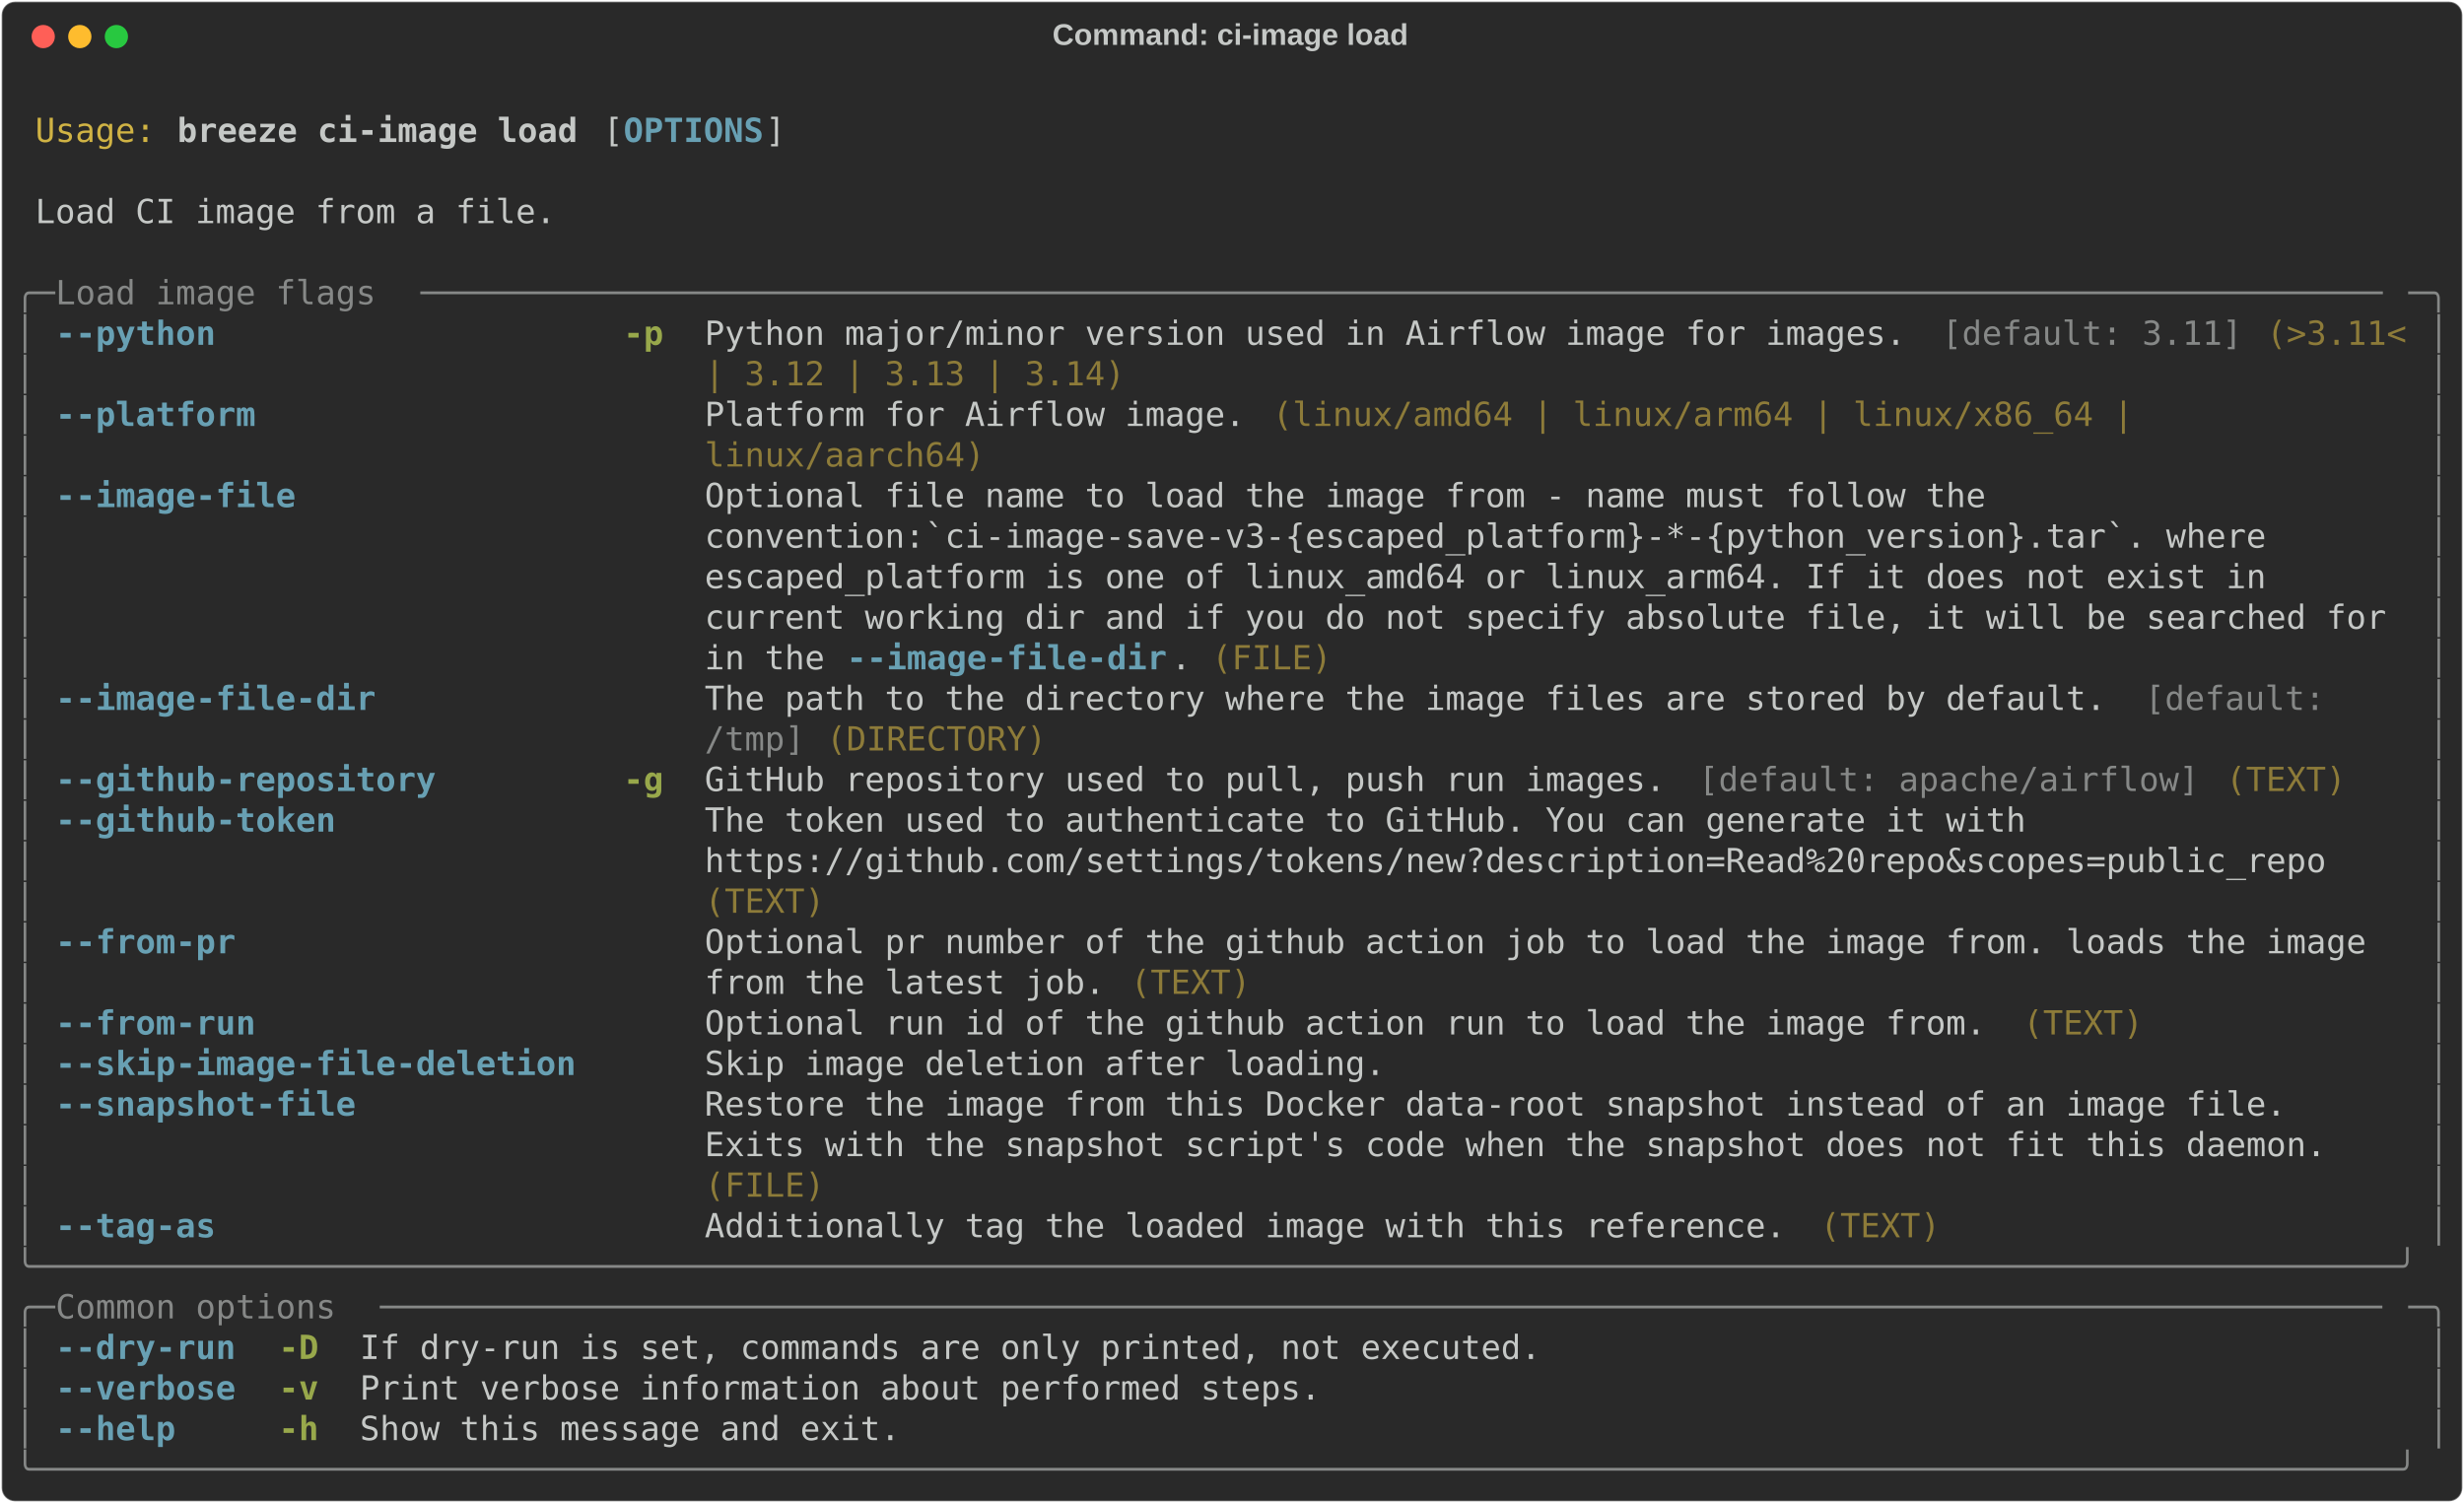
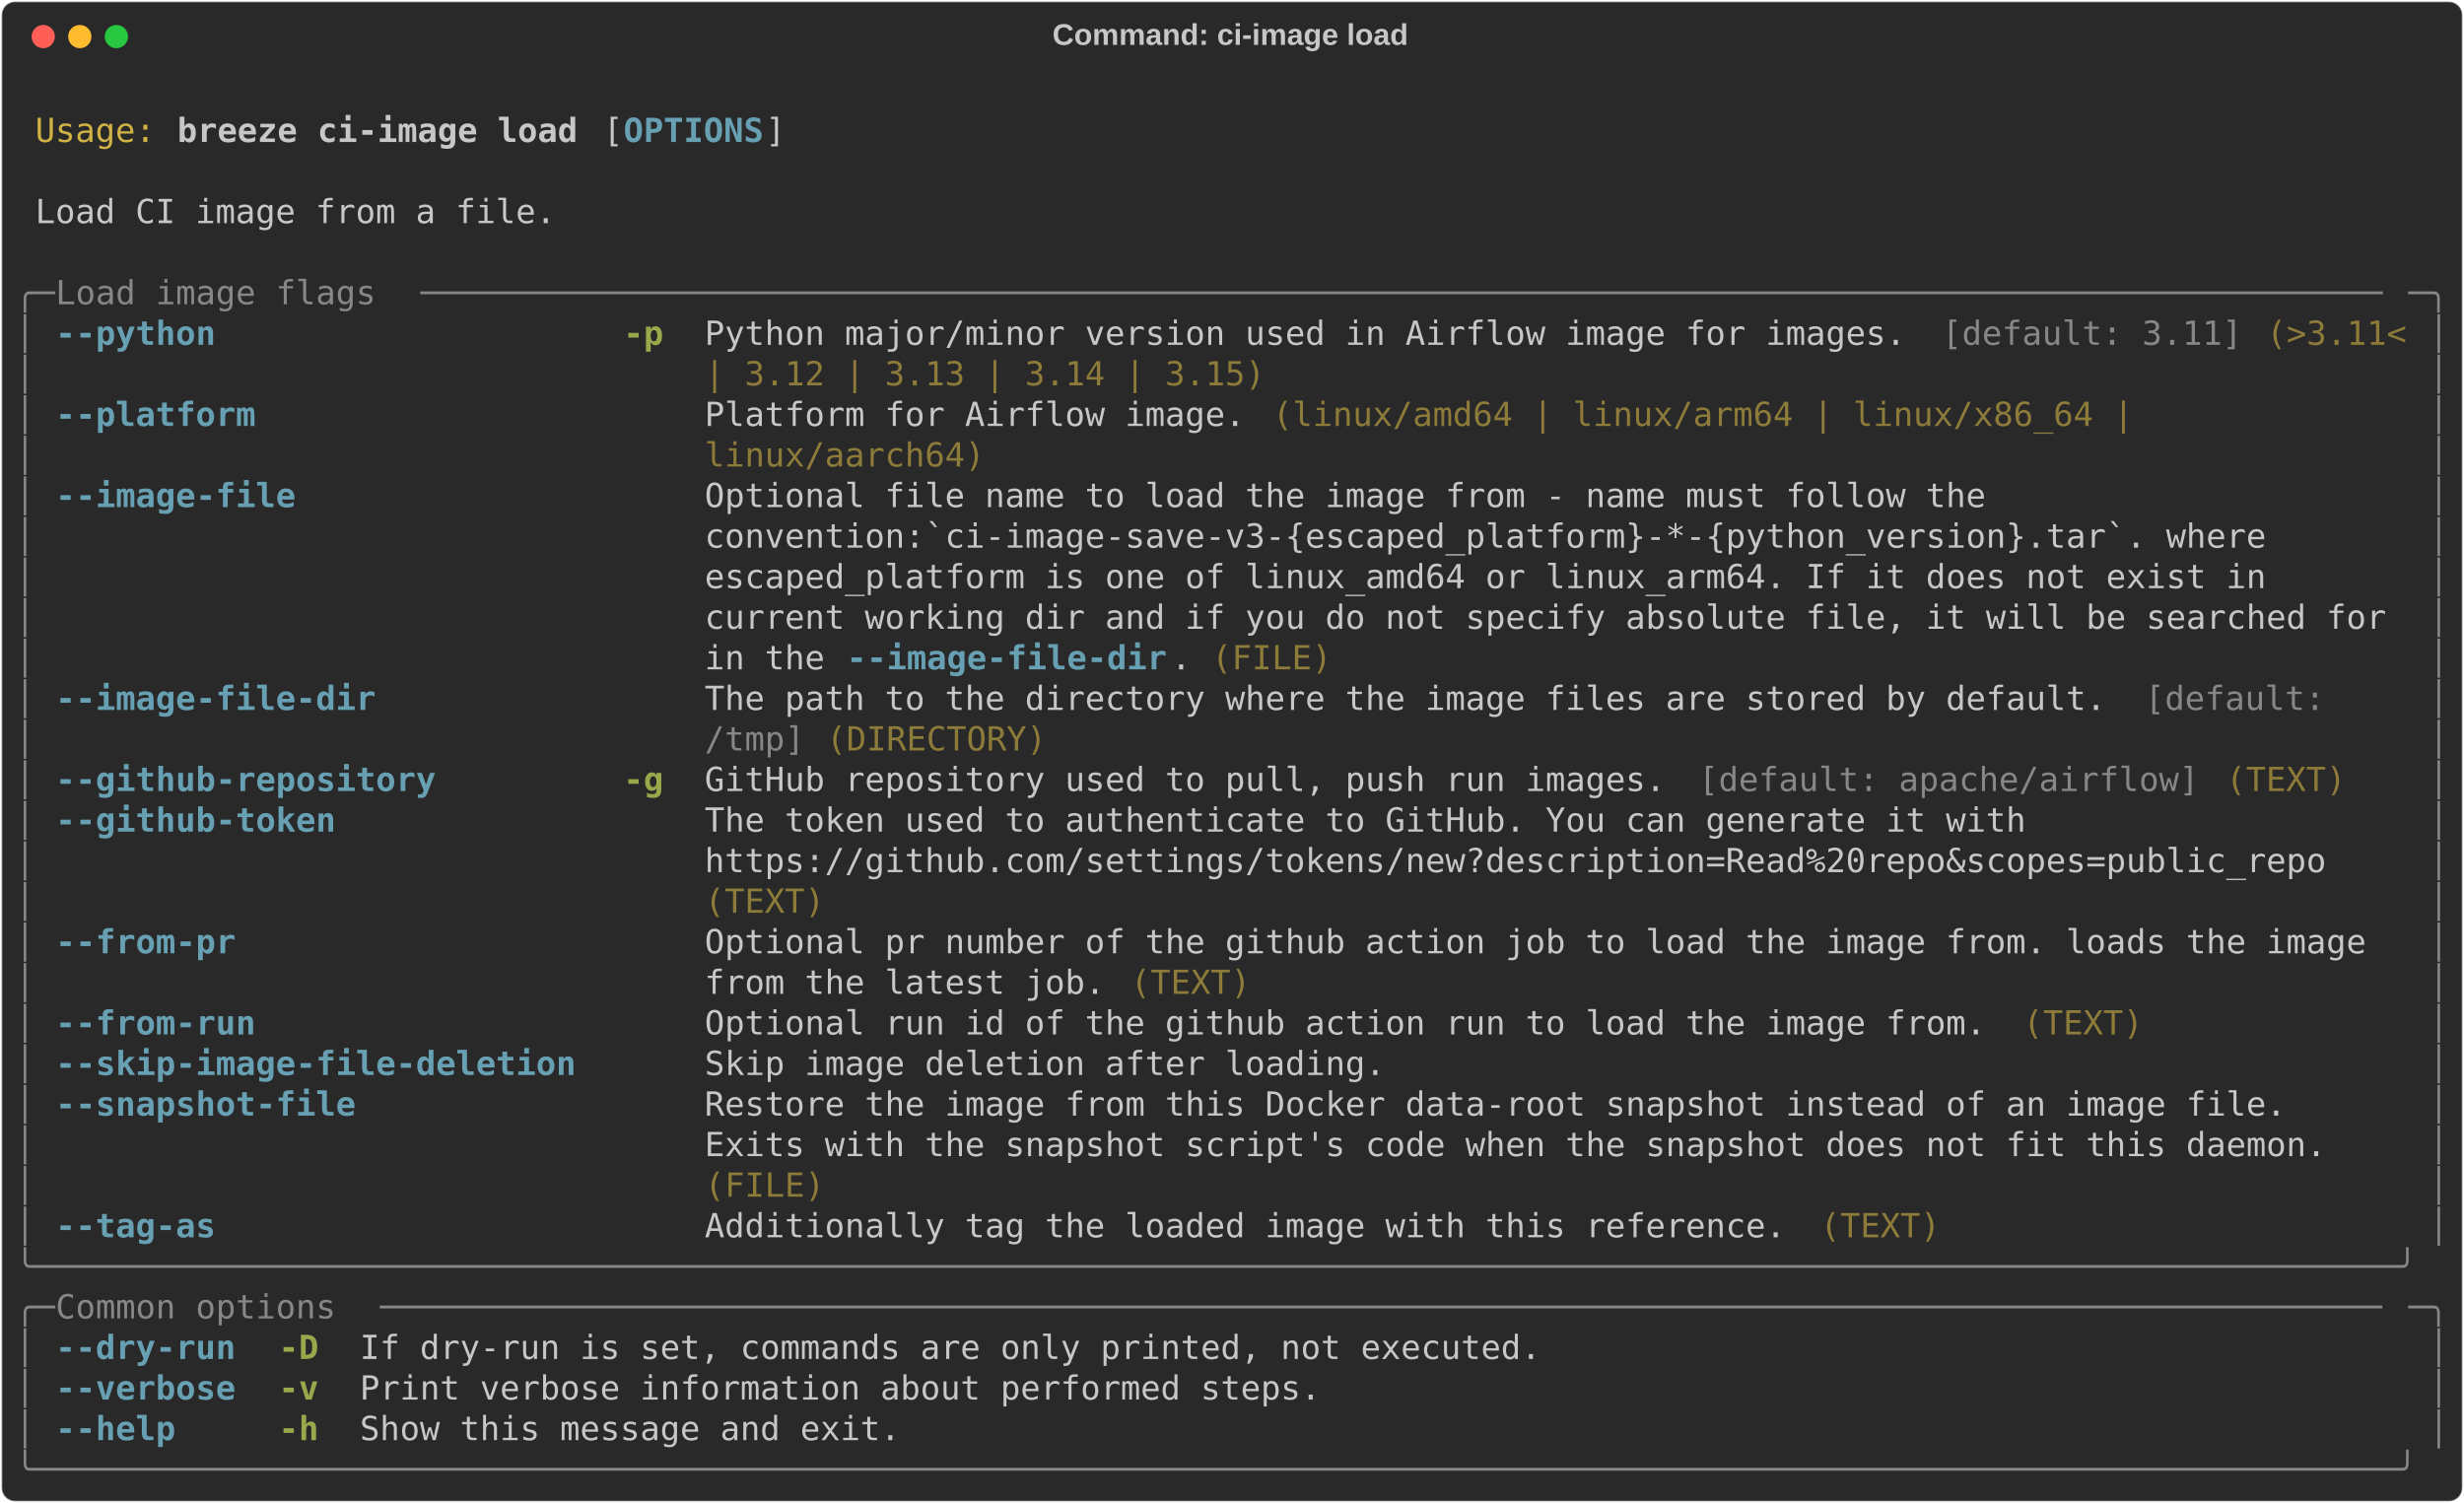
<svg xmlns="http://www.w3.org/2000/svg" class="rich-terminal" viewBox="0 0 1482 904.0">
  <style>

    @font-face {
        font-family: "Fira Code";
        src: local("FiraCode-Regular"),
                url("https://cdnjs.cloudflare.com/ajax/libs/firacode/6.2.0/woff2/FiraCode-Regular.woff2") format("woff2"),
                url("https://cdnjs.cloudflare.com/ajax/libs/firacode/6.2.0/woff/FiraCode-Regular.woff") format("woff");
        font-style: normal;
        font-weight: 400;
    }
    @font-face {
        font-family: "Fira Code";
        src: local("FiraCode-Bold"),
                url("https://cdnjs.cloudflare.com/ajax/libs/firacode/6.2.0/woff2/FiraCode-Bold.woff2") format("woff2"),
                url("https://cdnjs.cloudflare.com/ajax/libs/firacode/6.2.0/woff/FiraCode-Bold.woff") format("woff");
        font-style: bold;
        font-weight: 700;
    }

    .breeze-ci-image-load-matrix {
        font-family: Fira Code, monospace;
        font-size: 20px;
        line-height: 24.4px;
        font-variant-east-asian: full-width;
    }

    .breeze-ci-image-load-title {
        font-size: 18px;
        font-weight: bold;
        font-family: arial;
    }

    .breeze-ci-image-load-r1 { fill: #c5c8c6 }
.breeze-ci-image-load-r2 { fill: #d0b344 }
.breeze-ci-image-load-r3 { fill: #c5c8c6;font-weight: bold }
.breeze-ci-image-load-r4 { fill: #68a0b3;font-weight: bold }
.breeze-ci-image-load-r5 { fill: #868887 }
.breeze-ci-image-load-r6 { fill: #98a84b;font-weight: bold }
.breeze-ci-image-load-r7 { fill: #8d7b39 }
    </style>
  <defs>
    <clipPath id="breeze-ci-image-load-clip-terminal">
      <rect x="0" y="0" width="1463.0" height="853.0" />
    </clipPath>
    <clipPath id="breeze-ci-image-load-line-0">
      <rect x="0" y="1.5" width="1464" height="24.65" />
    </clipPath>
    <clipPath id="breeze-ci-image-load-line-1">
      <rect x="0" y="25.9" width="1464" height="24.65" />
    </clipPath>
    <clipPath id="breeze-ci-image-load-line-2">
      <rect x="0" y="50.3" width="1464" height="24.65" />
    </clipPath>
    <clipPath id="breeze-ci-image-load-line-3">
      <rect x="0" y="74.7" width="1464" height="24.65" />
    </clipPath>
    <clipPath id="breeze-ci-image-load-line-4">
      <rect x="0" y="99.1" width="1464" height="24.65" />
    </clipPath>
    <clipPath id="breeze-ci-image-load-line-5">
      <rect x="0" y="123.5" width="1464" height="24.65" />
    </clipPath>
    <clipPath id="breeze-ci-image-load-line-6">
      <rect x="0" y="147.9" width="1464" height="24.65" />
    </clipPath>
    <clipPath id="breeze-ci-image-load-line-7">
      <rect x="0" y="172.3" width="1464" height="24.65" />
    </clipPath>
    <clipPath id="breeze-ci-image-load-line-8">
      <rect x="0" y="196.7" width="1464" height="24.65" />
    </clipPath>
    <clipPath id="breeze-ci-image-load-line-9">
      <rect x="0" y="221.1" width="1464" height="24.65" />
    </clipPath>
    <clipPath id="breeze-ci-image-load-line-10">
      <rect x="0" y="245.5" width="1464" height="24.65" />
    </clipPath>
    <clipPath id="breeze-ci-image-load-line-11">
      <rect x="0" y="269.9" width="1464" height="24.65" />
    </clipPath>
    <clipPath id="breeze-ci-image-load-line-12">
      <rect x="0" y="294.3" width="1464" height="24.65" />
    </clipPath>
    <clipPath id="breeze-ci-image-load-line-13">
      <rect x="0" y="318.7" width="1464" height="24.65" />
    </clipPath>
    <clipPath id="breeze-ci-image-load-line-14">
      <rect x="0" y="343.1" width="1464" height="24.65" />
    </clipPath>
    <clipPath id="breeze-ci-image-load-line-15">
      <rect x="0" y="367.5" width="1464" height="24.65" />
    </clipPath>
    <clipPath id="breeze-ci-image-load-line-16">
      <rect x="0" y="391.9" width="1464" height="24.65" />
    </clipPath>
    <clipPath id="breeze-ci-image-load-line-17">
      <rect x="0" y="416.3" width="1464" height="24.65" />
    </clipPath>
    <clipPath id="breeze-ci-image-load-line-18">
      <rect x="0" y="440.7" width="1464" height="24.65" />
    </clipPath>
    <clipPath id="breeze-ci-image-load-line-19">
      <rect x="0" y="465.1" width="1464" height="24.65" />
    </clipPath>
    <clipPath id="breeze-ci-image-load-line-20">
      <rect x="0" y="489.5" width="1464" height="24.65" />
    </clipPath>
    <clipPath id="breeze-ci-image-load-line-21">
      <rect x="0" y="513.9" width="1464" height="24.65" />
    </clipPath>
    <clipPath id="breeze-ci-image-load-line-22">
      <rect x="0" y="538.3" width="1464" height="24.65" />
    </clipPath>
    <clipPath id="breeze-ci-image-load-line-23">
      <rect x="0" y="562.7" width="1464" height="24.65" />
    </clipPath>
    <clipPath id="breeze-ci-image-load-line-24">
      <rect x="0" y="587.1" width="1464" height="24.65" />
    </clipPath>
    <clipPath id="breeze-ci-image-load-line-25">
      <rect x="0" y="611.5" width="1464" height="24.65" />
    </clipPath>
    <clipPath id="breeze-ci-image-load-line-26">
      <rect x="0" y="635.9" width="1464" height="24.65" />
    </clipPath>
    <clipPath id="breeze-ci-image-load-line-27">
      <rect x="0" y="660.3" width="1464" height="24.65" />
    </clipPath>
    <clipPath id="breeze-ci-image-load-line-28">
      <rect x="0" y="684.7" width="1464" height="24.65" />
    </clipPath>
    <clipPath id="breeze-ci-image-load-line-29">
      <rect x="0" y="709.1" width="1464" height="24.65" />
    </clipPath>
    <clipPath id="breeze-ci-image-load-line-30">
      <rect x="0" y="733.5" width="1464" height="24.65" />
    </clipPath>
    <clipPath id="breeze-ci-image-load-line-31">
      <rect x="0" y="757.9" width="1464" height="24.65" />
    </clipPath>
    <clipPath id="breeze-ci-image-load-line-32">
      <rect x="0" y="782.3" width="1464" height="24.65" />
    </clipPath>
    <clipPath id="breeze-ci-image-load-line-33">
      <rect x="0" y="806.7" width="1464" height="24.65" />
    </clipPath>
  </defs>
  <rect fill="#292929" stroke="rgba(255,255,255,0.35)" stroke-width="1" x="1" y="1" width="1480" height="902" rx="8" />
  <text class="breeze-ci-image-load-title" fill="#c5c8c6" text-anchor="middle" x="740" y="27">Command: ci-image load</text>
  <g transform="translate(26,22)">
    <circle cx="0" cy="0" r="7" fill="#ff5f57" />
    <circle cx="22" cy="0" r="7" fill="#febc2e" />
    <circle cx="44" cy="0" r="7" fill="#28c840" />
  </g>
  <g transform="translate(9, 41)" clip-path="url(#breeze-ci-image-load-clip-terminal)">
    <g class="breeze-ci-image-load-matrix">
      <text class="breeze-ci-image-load-r1" x="1464" y="20" textLength="12.2" clip-path="url(#breeze-ci-image-load-line-0)">
</text>
      <text class="breeze-ci-image-load-r2" x="12.2" y="44.4" textLength="73.2" clip-path="url(#breeze-ci-image-load-line-1)">Usage:</text>
      <text class="breeze-ci-image-load-r3" x="97.6" y="44.4" textLength="244" clip-path="url(#breeze-ci-image-load-line-1)">breeze ci-image load</text>
      <text class="breeze-ci-image-load-r1" x="353.8" y="44.4" textLength="12.2" clip-path="url(#breeze-ci-image-load-line-1)">[</text>
      <text class="breeze-ci-image-load-r4" x="366" y="44.4" textLength="85.4" clip-path="url(#breeze-ci-image-load-line-1)">OPTIONS</text>
      <text class="breeze-ci-image-load-r1" x="451.4" y="44.4" textLength="12.2" clip-path="url(#breeze-ci-image-load-line-1)">]</text>
      <text class="breeze-ci-image-load-r1" x="1464" y="44.4" textLength="12.2" clip-path="url(#breeze-ci-image-load-line-1)">
</text>
      <text class="breeze-ci-image-load-r1" x="1464" y="68.8" textLength="12.2" clip-path="url(#breeze-ci-image-load-line-2)">
</text>
      <text class="breeze-ci-image-load-r1" x="12.2" y="93.2" textLength="317.2" clip-path="url(#breeze-ci-image-load-line-3)">Load CI image from a file.</text>
      <text class="breeze-ci-image-load-r1" x="1464" y="93.2" textLength="12.2" clip-path="url(#breeze-ci-image-load-line-3)">
</text>
      <text class="breeze-ci-image-load-r1" x="1464" y="117.6" textLength="12.2" clip-path="url(#breeze-ci-image-load-line-4)">
</text>
      <text class="breeze-ci-image-load-r5" x="0" y="142" textLength="24.4" clip-path="url(#breeze-ci-image-load-line-5)">╭─</text>
      <text class="breeze-ci-image-load-r5" x="24.4" y="142" textLength="219.6" clip-path="url(#breeze-ci-image-load-line-5)"> Load image flags </text>
      <text class="breeze-ci-image-load-r5" x="244" y="142" textLength="1195.6" clip-path="url(#breeze-ci-image-load-line-5)">──────────────────────────────────────────────────────────────────────────────────────────────────</text>
      <text class="breeze-ci-image-load-r5" x="1439.6" y="142" textLength="24.4" clip-path="url(#breeze-ci-image-load-line-5)">─╮</text>
      <text class="breeze-ci-image-load-r1" x="1464" y="142" textLength="12.2" clip-path="url(#breeze-ci-image-load-line-5)">
</text>
      <text class="breeze-ci-image-load-r5" x="0" y="166.4" textLength="12.2" clip-path="url(#breeze-ci-image-load-line-6)">│</text>
      <text class="breeze-ci-image-load-r4" x="24.4" y="166.4" textLength="317.2" clip-path="url(#breeze-ci-image-load-line-6)">--python                  </text>
      <text class="breeze-ci-image-load-r6" x="366" y="166.4" textLength="24.4" clip-path="url(#breeze-ci-image-load-line-6)">-p</text>
      <text class="breeze-ci-image-load-r1" x="414.8" y="166.4" textLength="744.2" clip-path="url(#breeze-ci-image-load-line-6)">Python major/minor version used in Airflow image for images. </text>
      <text class="breeze-ci-image-load-r5" x="1159" y="166.4" textLength="183" clip-path="url(#breeze-ci-image-load-line-6)">[default: 3.11]</text>
      <text class="breeze-ci-image-load-r7" x="1354.2" y="166.4" textLength="85.4" clip-path="url(#breeze-ci-image-load-line-6)">(&gt;3.11&lt;</text>
      <text class="breeze-ci-image-load-r5" x="1451.8" y="166.4" textLength="12.2" clip-path="url(#breeze-ci-image-load-line-6)">│</text>
      <text class="breeze-ci-image-load-r1" x="1464" y="166.4" textLength="12.2" clip-path="url(#breeze-ci-image-load-line-6)">
</text>
      <text class="breeze-ci-image-load-r5" x="0" y="190.8" textLength="12.2" clip-path="url(#breeze-ci-image-load-line-7)">│</text>
-       <text class="breeze-ci-image-load-r7" x="414.8" y="190.8" textLength="256.2" clip-path="url(#breeze-ci-image-load-line-7)">| 3.12 | 3.13 | 3.14)</text>
+       <text class="breeze-ci-image-load-r7" x="414.8" y="190.8" textLength="341.6" clip-path="url(#breeze-ci-image-load-line-7)">| 3.12 | 3.13 | 3.14 | 3.15)</text>
      <text class="breeze-ci-image-load-r5" x="1451.8" y="190.8" textLength="12.2" clip-path="url(#breeze-ci-image-load-line-7)">│</text>
      <text class="breeze-ci-image-load-r1" x="1464" y="190.8" textLength="12.2" clip-path="url(#breeze-ci-image-load-line-7)">
</text>
      <text class="breeze-ci-image-load-r5" x="0" y="215.2" textLength="12.2" clip-path="url(#breeze-ci-image-load-line-8)">│</text>
      <text class="breeze-ci-image-load-r4" x="24.4" y="215.2" textLength="317.2" clip-path="url(#breeze-ci-image-load-line-8)">--platform                </text>
      <text class="breeze-ci-image-load-r1" x="414.8" y="215.2" textLength="341.6" clip-path="url(#breeze-ci-image-load-line-8)">Platform for Airflow image. </text>
      <text class="breeze-ci-image-load-r7" x="756.4" y="215.2" textLength="536.8" clip-path="url(#breeze-ci-image-load-line-8)">(linux/amd64 | linux/arm64 | linux/x86_64 | </text>
      <text class="breeze-ci-image-load-r5" x="1451.8" y="215.2" textLength="12.2" clip-path="url(#breeze-ci-image-load-line-8)">│</text>
      <text class="breeze-ci-image-load-r1" x="1464" y="215.2" textLength="12.2" clip-path="url(#breeze-ci-image-load-line-8)">
</text>
      <text class="breeze-ci-image-load-r5" x="0" y="239.6" textLength="12.2" clip-path="url(#breeze-ci-image-load-line-9)">│</text>
      <text class="breeze-ci-image-load-r7" x="414.8" y="239.6" textLength="170.8" clip-path="url(#breeze-ci-image-load-line-9)">linux/aarch64)</text>
      <text class="breeze-ci-image-load-r5" x="1451.8" y="239.6" textLength="12.2" clip-path="url(#breeze-ci-image-load-line-9)">│</text>
      <text class="breeze-ci-image-load-r1" x="1464" y="239.6" textLength="12.2" clip-path="url(#breeze-ci-image-load-line-9)">
</text>
      <text class="breeze-ci-image-load-r5" x="0" y="264" textLength="12.2" clip-path="url(#breeze-ci-image-load-line-10)">│</text>
      <text class="breeze-ci-image-load-r4" x="24.4" y="264" textLength="317.2" clip-path="url(#breeze-ci-image-load-line-10)">--image-file              </text>
      <text class="breeze-ci-image-load-r1" x="414.8" y="264" textLength="1024.8" clip-path="url(#breeze-ci-image-load-line-10)">Optional file name to load the image from - name must follow the                    </text>
      <text class="breeze-ci-image-load-r5" x="1451.8" y="264" textLength="12.2" clip-path="url(#breeze-ci-image-load-line-10)">│</text>
      <text class="breeze-ci-image-load-r1" x="1464" y="264" textLength="12.2" clip-path="url(#breeze-ci-image-load-line-10)">
</text>
      <text class="breeze-ci-image-load-r5" x="0" y="288.4" textLength="12.2" clip-path="url(#breeze-ci-image-load-line-11)">│</text>
      <text class="breeze-ci-image-load-r1" x="414.8" y="288.4" textLength="1024.8" clip-path="url(#breeze-ci-image-load-line-11)">convention:`ci-image-save-v3-{escaped_platform}-*-{python_version}.tar`. where      </text>
      <text class="breeze-ci-image-load-r5" x="1451.8" y="288.4" textLength="12.2" clip-path="url(#breeze-ci-image-load-line-11)">│</text>
      <text class="breeze-ci-image-load-r1" x="1464" y="288.4" textLength="12.2" clip-path="url(#breeze-ci-image-load-line-11)">
</text>
      <text class="breeze-ci-image-load-r5" x="0" y="312.8" textLength="12.2" clip-path="url(#breeze-ci-image-load-line-12)">│</text>
      <text class="breeze-ci-image-load-r1" x="414.8" y="312.8" textLength="1024.8" clip-path="url(#breeze-ci-image-load-line-12)">escaped_platform is one of linux_amd64 or linux_arm64. If it does not exist in      </text>
      <text class="breeze-ci-image-load-r5" x="1451.8" y="312.8" textLength="12.2" clip-path="url(#breeze-ci-image-load-line-12)">│</text>
      <text class="breeze-ci-image-load-r1" x="1464" y="312.8" textLength="12.2" clip-path="url(#breeze-ci-image-load-line-12)">
</text>
      <text class="breeze-ci-image-load-r5" x="0" y="337.2" textLength="12.2" clip-path="url(#breeze-ci-image-load-line-13)">│</text>
      <text class="breeze-ci-image-load-r1" x="414.8" y="337.2" textLength="1024.8" clip-path="url(#breeze-ci-image-load-line-13)">current working dir and if you do not specify absolute file, it will be searched for</text>
      <text class="breeze-ci-image-load-r5" x="1451.8" y="337.2" textLength="12.2" clip-path="url(#breeze-ci-image-load-line-13)">│</text>
      <text class="breeze-ci-image-load-r1" x="1464" y="337.2" textLength="12.2" clip-path="url(#breeze-ci-image-load-line-13)">
</text>
      <text class="breeze-ci-image-load-r5" x="0" y="361.6" textLength="12.2" clip-path="url(#breeze-ci-image-load-line-14)">│</text>
      <text class="breeze-ci-image-load-r1" x="414.8" y="361.6" textLength="85.4" clip-path="url(#breeze-ci-image-load-line-14)">in the </text>
      <text class="breeze-ci-image-load-r4" x="500.2" y="361.6" textLength="195.2" clip-path="url(#breeze-ci-image-load-line-14)">--image-file-dir</text>
      <text class="breeze-ci-image-load-r1" x="695.4" y="361.6" textLength="24.4" clip-path="url(#breeze-ci-image-load-line-14)">. </text>
      <text class="breeze-ci-image-load-r7" x="719.8" y="361.6" textLength="73.2" clip-path="url(#breeze-ci-image-load-line-14)">(FILE)</text>
      <text class="breeze-ci-image-load-r5" x="1451.8" y="361.6" textLength="12.2" clip-path="url(#breeze-ci-image-load-line-14)">│</text>
      <text class="breeze-ci-image-load-r1" x="1464" y="361.6" textLength="12.2" clip-path="url(#breeze-ci-image-load-line-14)">
</text>
      <text class="breeze-ci-image-load-r5" x="0" y="386" textLength="12.2" clip-path="url(#breeze-ci-image-load-line-15)">│</text>
      <text class="breeze-ci-image-load-r4" x="24.4" y="386" textLength="317.2" clip-path="url(#breeze-ci-image-load-line-15)">--image-file-dir          </text>
      <text class="breeze-ci-image-load-r1" x="414.8" y="386" textLength="866.2" clip-path="url(#breeze-ci-image-load-line-15)">The path to the directory where the image files are stored by default. </text>
      <text class="breeze-ci-image-load-r5" x="1281" y="386" textLength="122" clip-path="url(#breeze-ci-image-load-line-15)">[default: </text>
      <text class="breeze-ci-image-load-r5" x="1451.8" y="386" textLength="12.2" clip-path="url(#breeze-ci-image-load-line-15)">│</text>
      <text class="breeze-ci-image-load-r1" x="1464" y="386" textLength="12.2" clip-path="url(#breeze-ci-image-load-line-15)">
</text>
      <text class="breeze-ci-image-load-r5" x="0" y="410.4" textLength="12.2" clip-path="url(#breeze-ci-image-load-line-16)">│</text>
      <text class="breeze-ci-image-load-r5" x="414.8" y="410.4" textLength="61" clip-path="url(#breeze-ci-image-load-line-16)">/tmp]</text>
      <text class="breeze-ci-image-load-r7" x="488" y="410.4" textLength="134.2" clip-path="url(#breeze-ci-image-load-line-16)">(DIRECTORY)</text>
      <text class="breeze-ci-image-load-r5" x="1451.8" y="410.4" textLength="12.2" clip-path="url(#breeze-ci-image-load-line-16)">│</text>
      <text class="breeze-ci-image-load-r1" x="1464" y="410.4" textLength="12.2" clip-path="url(#breeze-ci-image-load-line-16)">
</text>
      <text class="breeze-ci-image-load-r5" x="0" y="434.8" textLength="12.2" clip-path="url(#breeze-ci-image-load-line-17)">│</text>
      <text class="breeze-ci-image-load-r4" x="24.4" y="434.8" textLength="317.2" clip-path="url(#breeze-ci-image-load-line-17)">--github-repository       </text>
      <text class="breeze-ci-image-load-r6" x="366" y="434.8" textLength="24.4" clip-path="url(#breeze-ci-image-load-line-17)">-g</text>
      <text class="breeze-ci-image-load-r1" x="414.8" y="434.8" textLength="597.8" clip-path="url(#breeze-ci-image-load-line-17)">GitHub repository used to pull, push run images. </text>
      <text class="breeze-ci-image-load-r5" x="1012.6" y="434.8" textLength="305" clip-path="url(#breeze-ci-image-load-line-17)">[default: apache/airflow]</text>
      <text class="breeze-ci-image-load-r7" x="1329.8" y="434.8" textLength="73.2" clip-path="url(#breeze-ci-image-load-line-17)">(TEXT)</text>
      <text class="breeze-ci-image-load-r5" x="1451.8" y="434.8" textLength="12.2" clip-path="url(#breeze-ci-image-load-line-17)">│</text>
      <text class="breeze-ci-image-load-r1" x="1464" y="434.8" textLength="12.2" clip-path="url(#breeze-ci-image-load-line-17)">
</text>
      <text class="breeze-ci-image-load-r5" x="0" y="459.2" textLength="12.2" clip-path="url(#breeze-ci-image-load-line-18)">│</text>
      <text class="breeze-ci-image-load-r4" x="24.4" y="459.2" textLength="317.2" clip-path="url(#breeze-ci-image-load-line-18)">--github-token            </text>
      <text class="breeze-ci-image-load-r1" x="414.8" y="459.2" textLength="1024.8" clip-path="url(#breeze-ci-image-load-line-18)">The token used to authenticate to GitHub. You can generate it with                  </text>
      <text class="breeze-ci-image-load-r5" x="1451.8" y="459.2" textLength="12.2" clip-path="url(#breeze-ci-image-load-line-18)">│</text>
      <text class="breeze-ci-image-load-r1" x="1464" y="459.2" textLength="12.2" clip-path="url(#breeze-ci-image-load-line-18)">
</text>
      <text class="breeze-ci-image-load-r5" x="0" y="483.6" textLength="12.2" clip-path="url(#breeze-ci-image-load-line-19)">│</text>
      <text class="breeze-ci-image-load-r1" x="414.8" y="483.6" textLength="1024.8" clip-path="url(#breeze-ci-image-load-line-19)">https://github.com/settings/tokens/new?description=Read%20repo&amp;scopes=public_repo   </text>
      <text class="breeze-ci-image-load-r5" x="1451.8" y="483.6" textLength="12.2" clip-path="url(#breeze-ci-image-load-line-19)">│</text>
      <text class="breeze-ci-image-load-r1" x="1464" y="483.6" textLength="12.2" clip-path="url(#breeze-ci-image-load-line-19)">
</text>
      <text class="breeze-ci-image-load-r5" x="0" y="508" textLength="12.2" clip-path="url(#breeze-ci-image-load-line-20)">│</text>
      <text class="breeze-ci-image-load-r7" x="414.8" y="508" textLength="73.2" clip-path="url(#breeze-ci-image-load-line-20)">(TEXT)</text>
      <text class="breeze-ci-image-load-r5" x="1451.8" y="508" textLength="12.2" clip-path="url(#breeze-ci-image-load-line-20)">│</text>
      <text class="breeze-ci-image-load-r1" x="1464" y="508" textLength="12.2" clip-path="url(#breeze-ci-image-load-line-20)">
</text>
      <text class="breeze-ci-image-load-r5" x="0" y="532.4" textLength="12.2" clip-path="url(#breeze-ci-image-load-line-21)">│</text>
      <text class="breeze-ci-image-load-r4" x="24.4" y="532.4" textLength="317.2" clip-path="url(#breeze-ci-image-load-line-21)">--from-pr                 </text>
      <text class="breeze-ci-image-load-r1" x="414.8" y="532.4" textLength="1024.8" clip-path="url(#breeze-ci-image-load-line-21)">Optional pr number of the github action job to load the image from. loads the image </text>
      <text class="breeze-ci-image-load-r5" x="1451.8" y="532.4" textLength="12.2" clip-path="url(#breeze-ci-image-load-line-21)">│</text>
      <text class="breeze-ci-image-load-r1" x="1464" y="532.4" textLength="12.2" clip-path="url(#breeze-ci-image-load-line-21)">
</text>
      <text class="breeze-ci-image-load-r5" x="0" y="556.8" textLength="12.2" clip-path="url(#breeze-ci-image-load-line-22)">│</text>
      <text class="breeze-ci-image-load-r1" x="414.8" y="556.8" textLength="256.2" clip-path="url(#breeze-ci-image-load-line-22)">from the latest job. </text>
      <text class="breeze-ci-image-load-r7" x="671" y="556.8" textLength="73.2" clip-path="url(#breeze-ci-image-load-line-22)">(TEXT)</text>
      <text class="breeze-ci-image-load-r5" x="1451.8" y="556.8" textLength="12.2" clip-path="url(#breeze-ci-image-load-line-22)">│</text>
      <text class="breeze-ci-image-load-r1" x="1464" y="556.8" textLength="12.2" clip-path="url(#breeze-ci-image-load-line-22)">
</text>
      <text class="breeze-ci-image-load-r5" x="0" y="581.2" textLength="12.2" clip-path="url(#breeze-ci-image-load-line-23)">│</text>
      <text class="breeze-ci-image-load-r4" x="24.4" y="581.2" textLength="317.2" clip-path="url(#breeze-ci-image-load-line-23)">--from-run                </text>
      <text class="breeze-ci-image-load-r1" x="414.8" y="581.2" textLength="793" clip-path="url(#breeze-ci-image-load-line-23)">Optional run id of the github action run to load the image from. </text>
      <text class="breeze-ci-image-load-r7" x="1207.8" y="581.2" textLength="73.2" clip-path="url(#breeze-ci-image-load-line-23)">(TEXT)</text>
      <text class="breeze-ci-image-load-r5" x="1451.8" y="581.2" textLength="12.2" clip-path="url(#breeze-ci-image-load-line-23)">│</text>
      <text class="breeze-ci-image-load-r1" x="1464" y="581.2" textLength="12.2" clip-path="url(#breeze-ci-image-load-line-23)">
</text>
      <text class="breeze-ci-image-load-r5" x="0" y="605.6" textLength="12.2" clip-path="url(#breeze-ci-image-load-line-24)">│</text>
      <text class="breeze-ci-image-load-r4" x="24.4" y="605.6" textLength="317.2" clip-path="url(#breeze-ci-image-load-line-24)">--skip-image-file-deletion</text>
      <text class="breeze-ci-image-load-r1" x="414.8" y="605.6" textLength="414.8" clip-path="url(#breeze-ci-image-load-line-24)">Skip image deletion after loading.</text>
      <text class="breeze-ci-image-load-r5" x="1451.8" y="605.6" textLength="12.2" clip-path="url(#breeze-ci-image-load-line-24)">│</text>
      <text class="breeze-ci-image-load-r1" x="1464" y="605.6" textLength="12.2" clip-path="url(#breeze-ci-image-load-line-24)">
</text>
      <text class="breeze-ci-image-load-r5" x="0" y="630" textLength="12.2" clip-path="url(#breeze-ci-image-load-line-25)">│</text>
      <text class="breeze-ci-image-load-r4" x="24.4" y="630" textLength="317.2" clip-path="url(#breeze-ci-image-load-line-25)">--snapshot-file           </text>
      <text class="breeze-ci-image-load-r1" x="414.8" y="630" textLength="1024.8" clip-path="url(#breeze-ci-image-load-line-25)">Restore the image from this Docker data-root snapshot instead of an image file.     </text>
      <text class="breeze-ci-image-load-r5" x="1451.8" y="630" textLength="12.2" clip-path="url(#breeze-ci-image-load-line-25)">│</text>
      <text class="breeze-ci-image-load-r1" x="1464" y="630" textLength="12.2" clip-path="url(#breeze-ci-image-load-line-25)">
</text>
      <text class="breeze-ci-image-load-r5" x="0" y="654.4" textLength="12.2" clip-path="url(#breeze-ci-image-load-line-26)">│</text>
      <text class="breeze-ci-image-load-r1" x="414.8" y="654.4" textLength="1024.8" clip-path="url(#breeze-ci-image-load-line-26)">Exits with the snapshot script's code when the snapshot does not fit this daemon.   </text>
      <text class="breeze-ci-image-load-r5" x="1451.8" y="654.4" textLength="12.2" clip-path="url(#breeze-ci-image-load-line-26)">│</text>
      <text class="breeze-ci-image-load-r1" x="1464" y="654.4" textLength="12.2" clip-path="url(#breeze-ci-image-load-line-26)">
</text>
      <text class="breeze-ci-image-load-r5" x="0" y="678.8" textLength="12.2" clip-path="url(#breeze-ci-image-load-line-27)">│</text>
      <text class="breeze-ci-image-load-r7" x="414.8" y="678.8" textLength="73.2" clip-path="url(#breeze-ci-image-load-line-27)">(FILE)</text>
      <text class="breeze-ci-image-load-r5" x="1451.8" y="678.8" textLength="12.2" clip-path="url(#breeze-ci-image-load-line-27)">│</text>
      <text class="breeze-ci-image-load-r1" x="1464" y="678.8" textLength="12.2" clip-path="url(#breeze-ci-image-load-line-27)">
</text>
      <text class="breeze-ci-image-load-r5" x="0" y="703.2" textLength="12.2" clip-path="url(#breeze-ci-image-load-line-28)">│</text>
      <text class="breeze-ci-image-load-r4" x="24.4" y="703.2" textLength="317.2" clip-path="url(#breeze-ci-image-load-line-28)">--tag-as                  </text>
      <text class="breeze-ci-image-load-r1" x="414.8" y="703.2" textLength="671" clip-path="url(#breeze-ci-image-load-line-28)">Additionally tag the loaded image with this reference. </text>
      <text class="breeze-ci-image-load-r7" x="1085.8" y="703.2" textLength="73.2" clip-path="url(#breeze-ci-image-load-line-28)">(TEXT)</text>
      <text class="breeze-ci-image-load-r5" x="1451.8" y="703.2" textLength="12.2" clip-path="url(#breeze-ci-image-load-line-28)">│</text>
      <text class="breeze-ci-image-load-r1" x="1464" y="703.2" textLength="12.2" clip-path="url(#breeze-ci-image-load-line-28)">
</text>
      <text class="breeze-ci-image-load-r5" x="0" y="727.6" textLength="1464" clip-path="url(#breeze-ci-image-load-line-29)">╰──────────────────────────────────────────────────────────────────────────────────────────────────────────────────────╯</text>
      <text class="breeze-ci-image-load-r1" x="1464" y="727.6" textLength="12.2" clip-path="url(#breeze-ci-image-load-line-29)">
</text>
      <text class="breeze-ci-image-load-r5" x="0" y="752" textLength="24.4" clip-path="url(#breeze-ci-image-load-line-30)">╭─</text>
      <text class="breeze-ci-image-load-r5" x="24.4" y="752" textLength="195.2" clip-path="url(#breeze-ci-image-load-line-30)"> Common options </text>
      <text class="breeze-ci-image-load-r5" x="219.6" y="752" textLength="1220" clip-path="url(#breeze-ci-image-load-line-30)">────────────────────────────────────────────────────────────────────────────────────────────────────</text>
      <text class="breeze-ci-image-load-r5" x="1439.6" y="752" textLength="24.4" clip-path="url(#breeze-ci-image-load-line-30)">─╮</text>
      <text class="breeze-ci-image-load-r1" x="1464" y="752" textLength="12.2" clip-path="url(#breeze-ci-image-load-line-30)">
</text>
      <text class="breeze-ci-image-load-r5" x="0" y="776.4" textLength="12.2" clip-path="url(#breeze-ci-image-load-line-31)">│</text>
      <text class="breeze-ci-image-load-r4" x="24.4" y="776.4" textLength="109.8" clip-path="url(#breeze-ci-image-load-line-31)">--dry-run</text>
      <text class="breeze-ci-image-load-r6" x="158.6" y="776.4" textLength="24.4" clip-path="url(#breeze-ci-image-load-line-31)">-D</text>
      <text class="breeze-ci-image-load-r1" x="207.4" y="776.4" textLength="719.8" clip-path="url(#breeze-ci-image-load-line-31)">If dry-run is set, commands are only printed, not executed.</text>
      <text class="breeze-ci-image-load-r5" x="1451.8" y="776.4" textLength="12.2" clip-path="url(#breeze-ci-image-load-line-31)">│</text>
      <text class="breeze-ci-image-load-r1" x="1464" y="776.4" textLength="12.2" clip-path="url(#breeze-ci-image-load-line-31)">
</text>
      <text class="breeze-ci-image-load-r5" x="0" y="800.8" textLength="12.2" clip-path="url(#breeze-ci-image-load-line-32)">│</text>
      <text class="breeze-ci-image-load-r4" x="24.4" y="800.8" textLength="109.8" clip-path="url(#breeze-ci-image-load-line-32)">--verbose</text>
      <text class="breeze-ci-image-load-r6" x="158.6" y="800.8" textLength="24.4" clip-path="url(#breeze-ci-image-load-line-32)">-v</text>
      <text class="breeze-ci-image-load-r1" x="207.4" y="800.8" textLength="585.6" clip-path="url(#breeze-ci-image-load-line-32)">Print verbose information about performed steps.</text>
      <text class="breeze-ci-image-load-r5" x="1451.8" y="800.8" textLength="12.2" clip-path="url(#breeze-ci-image-load-line-32)">│</text>
      <text class="breeze-ci-image-load-r1" x="1464" y="800.8" textLength="12.2" clip-path="url(#breeze-ci-image-load-line-32)">
</text>
      <text class="breeze-ci-image-load-r5" x="0" y="825.2" textLength="12.2" clip-path="url(#breeze-ci-image-load-line-33)">│</text>
      <text class="breeze-ci-image-load-r4" x="24.4" y="825.2" textLength="109.8" clip-path="url(#breeze-ci-image-load-line-33)">--help   </text>
      <text class="breeze-ci-image-load-r6" x="158.6" y="825.2" textLength="24.4" clip-path="url(#breeze-ci-image-load-line-33)">-h</text>
      <text class="breeze-ci-image-load-r1" x="207.4" y="825.2" textLength="329.4" clip-path="url(#breeze-ci-image-load-line-33)">Show this message and exit.</text>
      <text class="breeze-ci-image-load-r5" x="1451.8" y="825.2" textLength="12.2" clip-path="url(#breeze-ci-image-load-line-33)">│</text>
      <text class="breeze-ci-image-load-r1" x="1464" y="825.2" textLength="12.2" clip-path="url(#breeze-ci-image-load-line-33)">
</text>
      <text class="breeze-ci-image-load-r5" x="0" y="849.6" textLength="1464" clip-path="url(#breeze-ci-image-load-line-34)">╰──────────────────────────────────────────────────────────────────────────────────────────────────────────────────────╯</text>
      <text class="breeze-ci-image-load-r1" x="1464" y="849.6" textLength="12.2" clip-path="url(#breeze-ci-image-load-line-34)">
</text>
    </g>
  </g>
</svg>
